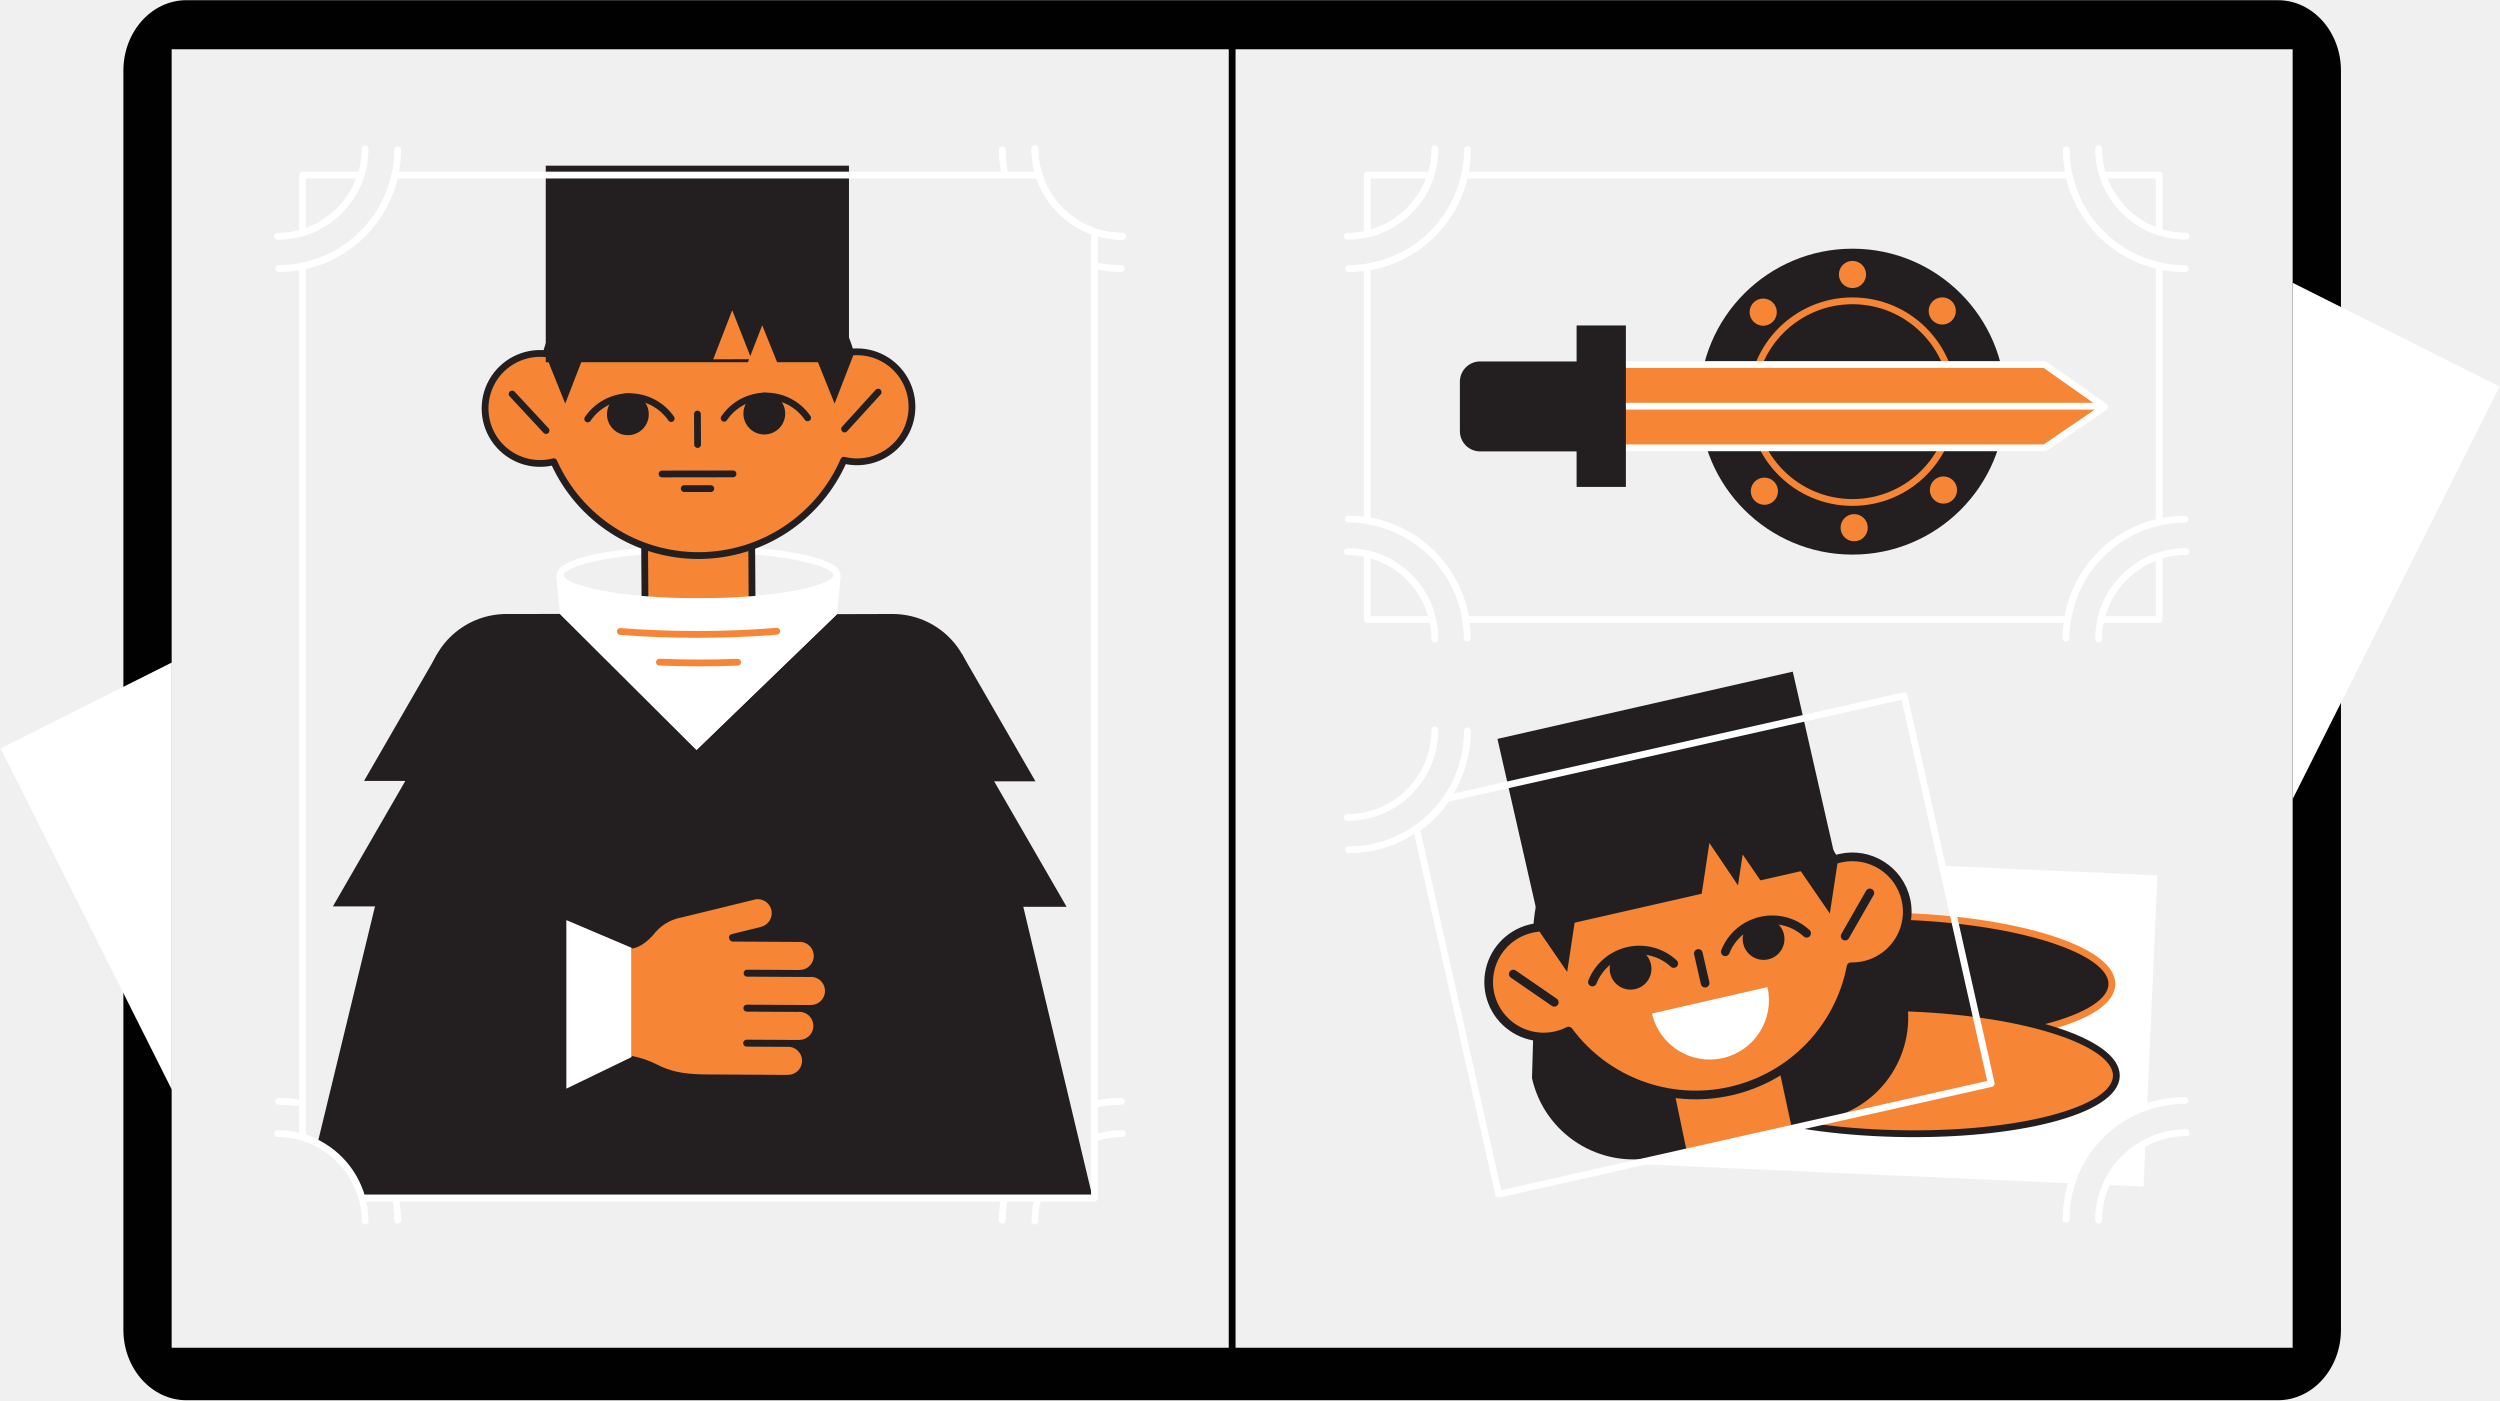
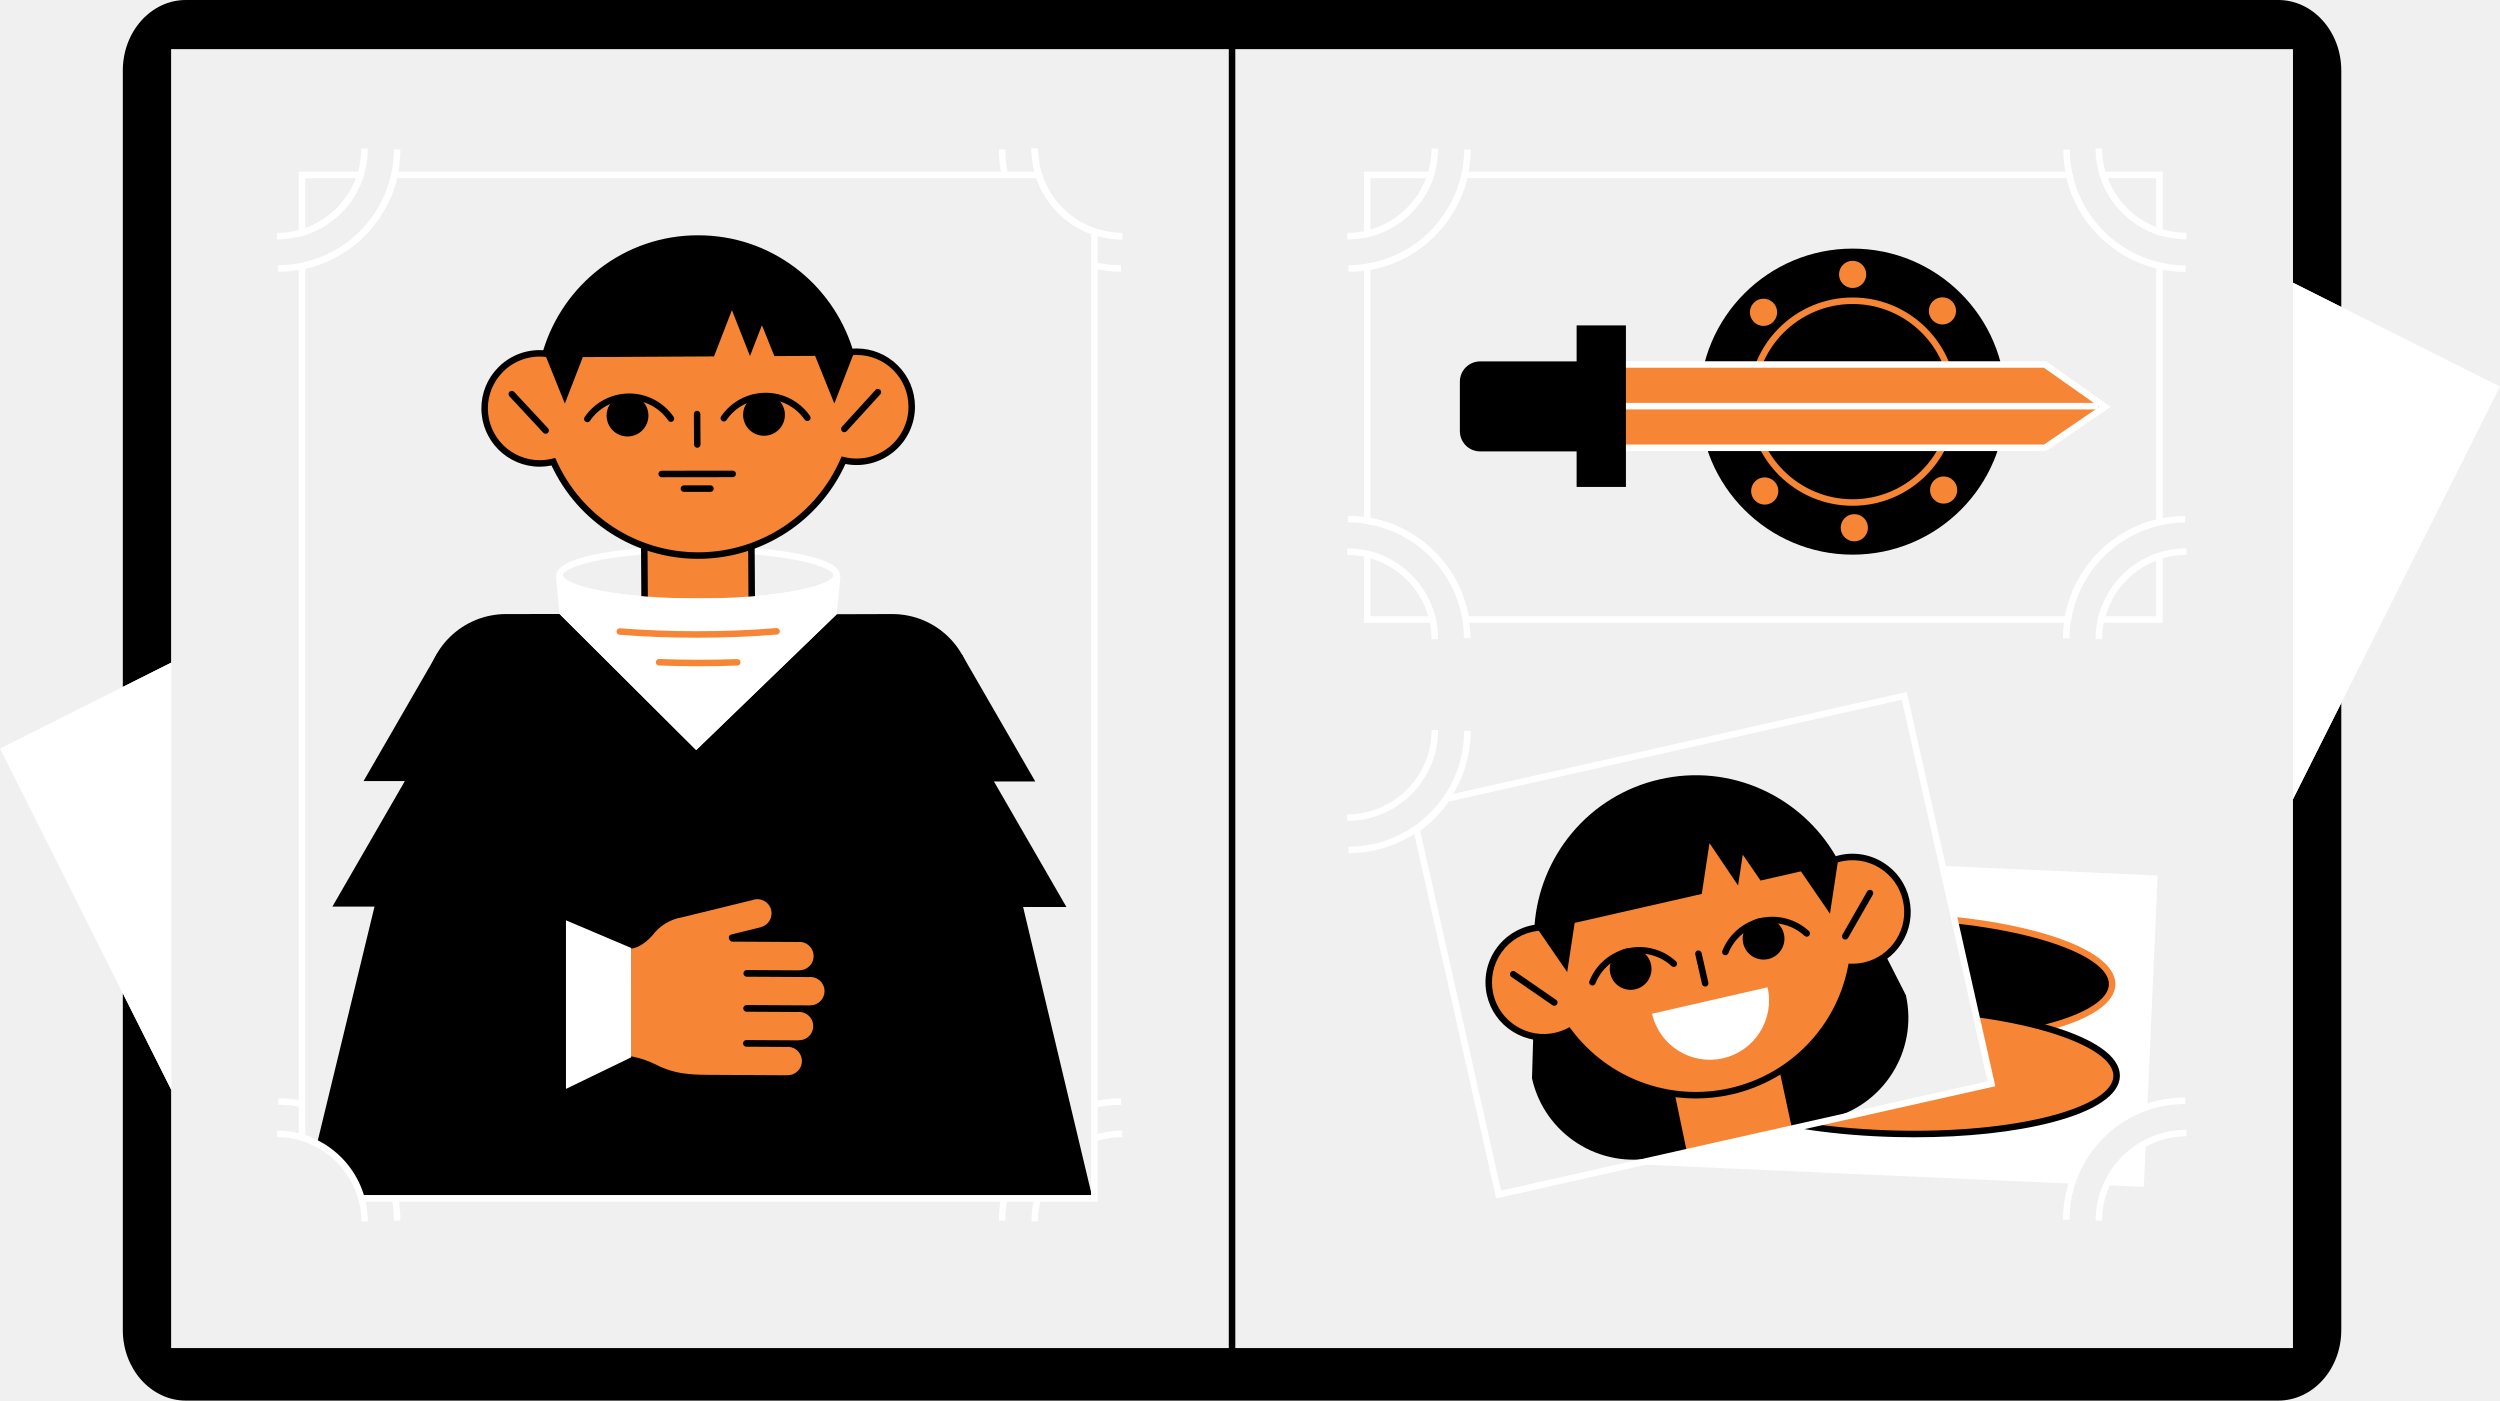
- <svg xmlns="http://www.w3.org/2000/svg" viewBox="0 0 1471 824">
-   <path fill="#fff" d="M1218.95 696.28a70.15 70.15 0 0 1 44.42-45.13l6.04-136.09-126.56-5.61 28.8 128.08-210.45 47.3Z" />
-   <g stroke-linecap="round" stroke-linejoin="round" stroke-width="4">
-     <path fill="#231f20" stroke="#f68635" d="M1242.64 579.19c-.5 20.43-58.64 35.57-129.87 33.83-71.22-1.75-128.55-19.72-128.05-40.15s58.64-35.57 129.87-33.83c71.22 1.75 128.55 19.72 128.05 40.15Z" />
-     <path fill="#f68635" stroke="#231f20" d="M1245.27 633.13c-.5 20.42-58.65 35.57-129.87 33.83-71.22-1.75-128.56-19.72-128.06-40.15s58.65-35.57 129.87-33.83c71.22 1.75 128.56 19.72 128.06 40.15Z" />
+ <svg xmlns="http://www.w3.org/2000/svg" xmlns:xlink="http://www.w3.org/1999/xlink" viewBox="0 0 1920 1075.66" xml:space="preserve">
+   <defs>
+     <path id="a" d="M1591.2 909.03a91.6 91.6 0 0 1 58-58.93l7.89-177.7-165.26-7.33 37.6 167.25-274.8 61.77 336.56 14.94z" />
+   </defs>
+   <use xlink:href="#a" overflow="visible" fill="#FFF" />
+   <clipPath id="b">
+     <use xlink:href="#a" overflow="visible" />
+   </clipPath>
+   <g clip-path="url(#b)">
+     <path d="M1622.14 756.1c-.65 26.68-76.56 46.47-169.57 44.21-93-2.26-167.87-25.71-167.22-52.39.65-26.67 76.57-46.47 169.57-44.2 93 2.25 167.87 25.71 167.22 52.38z" />
+     <path fill="#F68635" d="M1467.07 802.99c-4.81 0-9.67-.06-14.56-.18-45.2-1.1-87.61-7.19-119.41-17.15-32.75-10.26-50.59-23.69-50.25-37.8.35-14.12 18.82-26.66 52.02-35.31 32.25-8.41 74.9-12.44 120.11-11.33 45.2 1.1 87.62 7.19 119.42 17.15 32.74 10.26 50.58 23.68 50.24 37.8-.34 14.11-18.82 26.65-52.02 35.3-28.76 7.5-65.8 11.52-105.55 11.52zm-26.67-96.95c-39.32 0-75.9 3.95-104.27 11.35-30.4 7.92-48 19.07-48.28 30.6-.28 11.5 16.76 23.5 46.74 32.9 31.37 9.82 73.3 15.83 118.05 16.92 44.76 1.09 86.91-2.88 118.72-11.17 30.4-7.93 48-19.08 48.28-30.6.28-11.51-16.75-23.5-46.74-32.9-31.36-9.83-73.28-15.84-118.04-16.93-4.85-.11-9.68-.17-14.46-.17z" />
+     <path fill="#F68635" d="M1625.57 826.54c-.65 26.68-76.57 46.47-169.57 44.21-93-2.26-167.87-25.72-167.22-52.4.65-26.67 76.56-46.46 169.57-44.2s167.86 25.72 167.22 52.4z" />
+     <path d="M1470.5 873.43c-4.82 0-9.68-.06-14.56-.18-45.21-1.1-87.62-7.2-119.42-17.15-32.74-10.26-50.59-23.69-50.24-37.8.34-14.12 18.81-26.66 52.02-35.31 32.24-8.41 74.9-12.44 120.1-11.34 84 2.05 170.44 23.16 169.66 54.96-.34 14.11-18.81 26.65-52.02 35.3-28.76 7.5-65.8 11.52-105.55 11.52zm-26.67-96.95c-39.32 0-75.91 3.95-104.27 11.34-30.4 7.93-48 19.08-48.28 30.6s16.75 23.51 46.73 32.9c31.37 9.83 73.3 15.84 118.05 16.93 44.75 1.08 86.91-2.88 118.72-11.17 30.4-7.93 48-19.08 48.29-30.6.27-11.52-16.76-23.5-46.74-32.9-31.37-9.83-73.3-15.84-118.05-16.93-4.85-.12-9.67-.17-14.45-.17z" />
  </g>
-   <path fill="#fff" d="m1239.23 697.18 22.06.98 1.14-25.77a51.69 51.69 0 0 0-23.2 24.79Z" />
-   <path fill="#231f20" d="m1081 506.21 40.34 79.26a61.09 61.09 0 0 1-46.38 72.88L974.3 680.73a61.1 61.1 0 0 1-72.88-46.38l2.62-89.48" />
-   <path fill="#f68635" d="m992.33 676.75-11.43-54.83 61.38-13.97 11.89 55.13" />
-   <path fill="#f68635" d="M1082.73 504.98c-1.2.27-2.38.61-3.53 1.02a93.17 93.17 0 0 0-174.46 39.71 32.34 32.34 0 1 0 18.2 60.97 93.15 93.15 0 0 0 166.23-37.84 32.38 32.38 0 0 0 32.26-39.51 32.33 32.33 0 0 0-38.7-24.35Z" />
-   <path fill="#231f20" d="m881.1 434.76 173.77-39.57 25.65 112.64-173.77 39.56Z" />
-   <path fill="none" stroke="#231f20" stroke-linecap="round" stroke-linejoin="round" stroke-width="5.11" d="M1082.73 504.98c-1.2.27-2.38.61-3.53 1.02a93.17 93.17 0 0 0-174.46 39.71 32.34 32.34 0 1 0 18.2 60.97 93.15 93.15 0 0 0 166.23-37.84 32.38 32.38 0 0 0 32.26-39.51 32.33 32.33 0 0 0-38.7-24.35Z" />
-   <path fill="#f68635" stroke="#231f20" stroke-linecap="round" stroke-linejoin="round" stroke-width="5.11" d="m890.42 573.15 24.13 16.61m185.66-64.37-14.55 25.42" />
-   <path fill="#231f20" d="m926.77 541.28-4.65 30.59-17.65-25.72Z" />
-   <path fill="#f68635" d="m1001.17 526.61 4.64-30.59 17.3 25.63Z" />
-   <path fill="#f68635" d="m1020.74 533.37 4.64-30.6 17.65 25.72Z" />
-   <path fill="#231f20" d="m1081.32 506.93-4.64 30.6-17.66-25.72Zm-109.91 60.35a12.28 12.28 0 1 1-23.96 5.46 12.28 12.28 0 0 1 23.95-5.46Z" />
-   <path fill="none" stroke="#231f20" stroke-linecap="round" stroke-linejoin="round" stroke-width="5.11" d="M984.82 566.93a29.72 29.72 0 0 0-47.85 10.9" />
-   <path fill="#231f20" d="M1049.6 549.48a12.29 12.29 0 1 1-23.96 5.45 12.29 12.29 0 0 1 23.96-5.45Z" />
-   <path fill="none" stroke="#231f20" stroke-linecap="round" stroke-linejoin="round" stroke-width="5.11" d="M1063.01 549.13a29.7 29.7 0 0 0-26.8-7.16 29.71 29.71 0 0 0-21.05 18.05" />
-   <path fill="#f68635" stroke="#231f20" stroke-linecap="round" stroke-linejoin="round" stroke-width="5.11" d="m999.31 561.02 3.98 17.45" />
-   <path fill="#fff" d="M1039.97 580.8a34.85 34.85 0 1 1-67.95 15.55" />
-   <path fill="none" stroke="#fff" stroke-linecap="round" stroke-linejoin="round" stroke-width="4" d="m1120.36 409.38-269.02 60.47a70.34 70.34 0 0 1-17.83 18.04l48.28 214.8 289.85-65.16ZM214.8 718.5a51.5 51.5 0 0 0-51.5-51.5M608.95 87.53a51.5 51.5 0 0 0 51.5 51.5" />
-   <path fill="#231f20" d="M1180 236.33a90 90 0 1 1-180 0 90 90 0 0 1 180 0Z" />
-   <path fill="#f68635" d="M1098 161.5a8 8 0 1 1-16 0 8 8 0 0 1 16 0Zm-52.53 22.17a8 8 0 1 1-16 0 8 8 0 0 1 16 0Zm.7 105.36a8 8 0 1 1-16 0 8 8 0 0 1 16 0ZM1099 310.5a8 8 0 1 1-16 0 8 8 0 0 1 16 0Zm52.53-22.17a8 8 0 1 1-16 0 8 8 0 0 1 16 0Zm-.7-105.36a8 8 0 1 1-16 0 8 8 0 0 1 16 0Z" />
-   <path fill="#231f20" stroke="#f68635" stroke-linecap="round" stroke-linejoin="round" stroke-width="4" d="M1149.33 236.33a59.33 59.33 0 1 1-118.66 0 59.33 59.33 0 0 1 118.66 0Z" />
-   <path fill="none" stroke="#fff" stroke-linecap="round" stroke-linejoin="round" stroke-width="4" d="M492.5 338.5c0 8.56-36.49 15.5-81.5 15.5s-81.5-6.94-81.5-15.5c0-8.56 36.49-15.5 81.5-15.5s81.5 6.94 81.5 15.5Z" />
-   <path fill="#f68635" stroke="#231f20" stroke-linecap="round" stroke-linejoin="round" stroke-width="4" d="m379.49 352.22-.34-53.06 63.02-.33.33 53.07" />
-   <path fill="#f68635" d="M504.06 206.99c-1.24 0-2.46.09-3.67.23-11.45-38.8-47.43-67.02-89.9-66.8-42.48.22-78.17 28.82-89.21 67.73a32.37 32.37 0 1 0 4.56 63.53 93.24 93.24 0 0 0 170.66-.88 32.37 32.37 0 1 0 7.57-63.8Z" />
-   <path fill="#231f20" d="M321.12 97.48h178.41v115.65H321.12Z" />
-   <path fill="none" stroke="#231f20" stroke-linecap="round" stroke-linejoin="round" stroke-width="4" d="M504.06 206.99c-1.24 0-2.46.09-3.67.23-11.45-38.8-47.43-67.02-89.9-66.8-42.48.22-78.17 28.82-89.21 67.73a32.37 32.37 0 1 0 4.56 63.53 93.24 93.24 0 0 0 170.66-.88 32.37 32.37 0 1 0 7.57-63.8Z" />
-   <path fill="#f68635" stroke="#231f20" stroke-linecap="round" stroke-linejoin="round" stroke-width="4" d="m301.33 231.84 19.96 21.48m195.42-22.6-19.74 21.7" />
-   <path fill="#231f20" d="m343.76 208.6-11.18 28.88-11.66-28.97Z" />
-   <path fill="#f68635" d="m419.66 211.42 11.18-28.89 11.34 28.8Z" />
-   <path fill="#f68635" d="m437.31 220.27 11.18-28.89 11.67 28.97Z" />
-   <path fill="#231f20" d="m502.26 208.6-11.18 28.88-11.66-28.97Zm-120.52 35.16a12.3 12.3 0 1 1-24.6 0 12.3 12.3 0 0 1 24.6 0Z" />
-   <path fill="none" stroke="#231f20" stroke-linecap="round" stroke-linejoin="round" stroke-width="4" d="M394.93 246.27a29.75 29.75 0 0 0-49.13.25" />
-   <path fill="#231f20" d="M462.02 243.35a12.3 12.3 0 1 1-24.6 0 12.3 12.3 0 0 1 24.6 0Z" />
-   <path fill="none" stroke="#231f20" stroke-linecap="round" stroke-linejoin="round" stroke-width="4" d="M475.2 245.85a29.73 29.73 0 0 0-24.63-12.82 29.75 29.75 0 0 0-24.5 13.08" />
-   <path fill="#f68635" stroke="#231f20" stroke-linecap="round" stroke-linejoin="round" stroke-width="4" d="m410.37 243.64.1 17.91m20.85 17.28-41.8.06m28.72 8.61H402.6" />
-   <path fill="#010101" d="M1340.31.11H109.7c-20.49 0-37.1 18.58-37.1 41.5v740.78c0 22.92 16.61 41.5 37.1 41.5h1230.62c20.49 0 37.1-18.58 37.1-41.5V41.62c0-22.92-16.61-41.5-37.1-41.5ZM1349 793H101V29h1248Z" />
-   <path fill="none" stroke="#010101" stroke-linecap="round" stroke-linejoin="round" stroke-width="4" d="M725 28v768" />
-   <path fill="#fff" d="M101.12 389.81.36 440.37l100.76 200.82ZM1349 166.4l121.76 61.09L1349 470.17Z" />
-   <path fill="none" stroke="#fff" stroke-linecap="round" stroke-linejoin="round" stroke-width="4" d="M863.44 88.03a70 70 0 0 1-70 70m50.83-70.5a51.5 51.5 0 0 1-51.5 51.5m493.06 19.08a70 70 0 0 1-70-70m70.5 50.83a51.5 51.5 0 0 1-51.5-51.5m-19.16 288.08a70 70 0 0 1 70-70m-50.84 70.5a51.5 51.5 0 0 1 51.5-51.5m-493.06-19.08a70 70 0 0 1 70 70m-70.5-50.84a51.5 51.5 0 0 1 51.5 51.5m19.17 53.91a70 70 0 0 1-70 70m50.83-70.5a51.5 51.5 0 0 1-51.5 51.5m422.9 236.49a70 70 0 0 1 70-70m-50.84 70.5a51.5 51.5 0 0 1 51.5-51.5M233.97 88.03a70 70 0 0 1-70 70m50.83-70.5a51.5 51.5 0 0 1-51.5 51.5m481.28 17.34a70.7 70.7 0 0 0 15.2 1.66m-70-70c0 4.77.48 9.43 1.39 13.93m17.78-14.43a51.5 51.5 0 0 0 51.5 51.5m-16.1 510.67a70.3 70.3 0 0 1 15.43-1.7m-70 70c0-4.44.41-8.79 1.2-13m53.9-35.6a51.48 51.48 0 0 1 15.57-2.4m-51.5 51.5c0-4.59.6-9.03 1.72-13.27" />
-   <g fill="#231f20">
-     <path d="M257.5 459.5h-43.3l21.65-37.5 21.65-37.5 21.65 37.5 21.65 37.5Z" />
-     <path d="M239.17 533.33h-43.3l21.65-37.5 21.65-37.5 21.65 37.5 21.65 37.5Zm326.79-73.58h43.3l-21.65-37.5-21.65-37.5-21.65 37.5-21.65 37.5Z" />
-     <path d="M584.3 533.58h43.3l-21.65-37.5-21.66-37.5-21.65 37.5-21.65 37.5Z" />
+   <path fill="#FFF" d="m1617.67 910.2 28.8 1.29 1.5-33.66a67.5 67.5 0 0 0-30.3 32.38z" />
+   <path d="m1411.07 660.85 52.66 103.5a79.77 79.77 0 0 1-60.56 95.16l-131.43 29.21a79.77 79.77 0 0 1-95.17-60.56L1180 711.3" />
+   <path fill="#F68635" d="m1295.28 883.53-14.93-71.59 80.15-18.25 15.53 72" />
+   <defs>
+     <path id="c" d="M1329.32 838.1c48.47-11.04 83.52-49.62 92.42-95.47a42.22 42.22 0 1 0-13.03-82.06c-25.56-46.16-79.35-71.9-133.38-59.6-54.01 12.29-91.37 58.8-94.42 111.46a42.22 42.22 0 1 0 23.77 79.6c27.87 37.5 76.17 57.1 124.64 46.07" />
+   </defs>
+   <defs>
+     <path id="d" d="M1302.36 843.63a124.27 124.27 0 0 1-98.44-48.46 44.91 44.91 0 0 1-8.44 2.83 44.43 44.43 0 0 1-33.74-5.75 44.42 44.42 0 0 1-19.79-27.94 44.77 44.77 0 0 1 36.6-54.09 125.07 125.07 0 0 1 28.54-70.27 122.95 122.95 0 0 1 67.7-41.43 122.99 122.99 0 0 1 78.95 8.05 125.1 125.1 0 0 1 56.14 50.99 44.43 44.43 0 0 1 36.62 4.99 44.43 44.43 0 0 1 19.8 27.93 44.43 44.43 0 0 1-5.76 33.74 44.42 44.42 0 0 1-27.92 19.79 44.8 44.8 0 0 1-8.83 1.1 124.23 124.23 0 0 1-93.91 95.42 123.91 123.91 0 0 1-27.52 3.1zm-96.93-54.78 1.26 1.7a119.23 119.23 0 0 0 122.08 45.1 119.23 119.23 0 0 0 90.52-93.5l.4-2.07 2.1.04c3.28.07 6.54-.26 9.71-.98a39.46 39.46 0 0 0 24.81-17.58 39.46 39.46 0 0 0 5.11-29.97 39.47 39.47 0 0 0-17.58-24.8 39.47 39.47 0 0 0-34.3-3.86l-2 .7-1.02-1.85a120 120 0 0 0-54.86-50.66 118 118 0 0 0-75.77-7.72 118 118 0 0 0-64.96 39.76 119.96 119.96 0 0 0-27.52 69.41l-.12 2.1-2.1.24a39.77 39.77 0 0 0-34.37 48.3 39.47 39.47 0 0 0 17.58 24.8 39.46 39.46 0 0 0 29.97 5.11 39.94 39.94 0 0 0 9.19-3.31l1.87-.96z" />
+   </defs>
+   <use xlink:href="#c" overflow="visible" fill="#F68635" />
+   <use xlink:href="#d" overflow="visible" />
+   <path fill="#F68635" d="m1162.22 748.25 31.49 21.7" />
+   <path d="M1193.71 772.45c-.49 0-.98-.15-1.41-.44l-31.5-21.7a2.5 2.5 0 1 1 2.83-4.12l31.5 21.7a2.5 2.5 0 0 1-1.42 4.56z" />
+   <path fill="#F68635" d="m1436.15 685.89-19.01 33.19" />
+   <path d="M1417.14 721.58a2.5 2.5 0 0 1-2.17-3.74l19-33.2a2.5 2.5 0 0 1 4.35 2.49l-19 33.2a2.5 2.5 0 0 1-2.18 1.25zm-149.18 19.01a16.04 16.04 0 1 1-31.28 7.13 16.04 16.04 0 0 1 31.28-7.13z" />
+   <path d="M1222.99 756.86a2.5 2.5 0 0 1-2.33-3.42 41.36 41.36 0 0 1 66.51-15.15 2.5 2.5 0 1 1-3.39 3.68 36.36 36.36 0 0 0-58.47 13.31 2.5 2.5 0 0 1-2.32 1.58zm147.07-39.51a16.04 16.04 0 1 1-31.29 7.12 16.04 16.04 0 0 1 31.29-7.12z" />
+   <path d="M1325.09 733.61a2.5 2.5 0 0 1-2.32-3.42 41.36 41.36 0 0 1 66.5-15.14 2.5 2.5 0 0 1-3.4 3.68 36.34 36.34 0 0 0-58.46 13.3 2.5 2.5 0 0 1-2.32 1.58z" />
+   <path fill="#F68635" d="m1304.4 732.42 5.19 22.77" />
+   <path d="M1309.58 757.7a2.5 2.5 0 0 1-2.43-1.95l-5.19-22.77a2.5 2.5 0 1 1 4.88-1.11l5.18 22.77a2.5 2.5 0 0 1-2.44 3.06z" />
+   <path fill="#FFF" d="M1357.48 758.23a45.5 45.5 0 1 1-88.72 20.32" />
+   <path fill="#FFF" d="m1149.05 920.39-.55-2.44-63.41-282.11 1.37-.96a88.98 88.98 0 0 0 22.65-22.92l.56-.82 354.68-79.72.54 2.44 67.52 300.36-2.44.55-380.92 85.62zm-58.35-282.4 62.13 276.42 373.6-83.98-65.87-293.04-347.88 78.2a93.92 93.92 0 0 1-21.98 22.4zM282.5 938.05h-5a64.82 64.82 0 0 0-64.74-64.74v-5a69.82 69.82 0 0 1 69.75 69.74zm579.42-754.16a69.82 69.82 0 0 1-69.75-69.74h5a64.82 64.82 0 0 0 64.75 64.74v5z" />
+   <circle cx="1422.82" cy="308.45" r="117.52" />
+   <circle fill="#F68635" cx="1422.82" cy="210.74" r="10.45" />
+   <path fill="#F68635" d="M1361.6 232.3a10.45 10.45 0 1 1-14.77 14.78 10.45 10.45 0 0 1 14.77-14.78zm-13.85 137.58a10.45 10.45 0 1 1 14.78 14.77 10.45 10.45 0 0 1-14.78-14.77zm65.92 35.42a10.44 10.44 0 1 1 20.9 0 10.44 10.44 0 0 1-20.9 0zm71.66-21.57a10.44 10.44 0 1 1 14.77-14.77 10.44 10.44 0 0 1-14.77 14.77zm13.85-137.58a10.44 10.44 0 1 1-14.77-14.76 10.44 10.44 0 0 1 14.77 14.76z" />
+   <circle cx="1422.82" cy="308.45" r="77.48" />
+   <path fill="#F68635" d="M1422.82 388.43c-44.1 0-79.98-35.88-79.98-79.98s35.88-79.98 79.98-79.98 79.97 35.88 79.97 79.98-35.88 79.98-79.97 79.98zm0-154.96c-41.35 0-74.98 33.64-74.98 74.98s33.63 74.98 74.98 74.98 74.97-33.64 74.97-74.98-33.63-74.98-74.97-74.98z" />
+   <path fill="#FFF" d="M536.2 464.6c-43.79 0-108.92-6.06-108.92-22.74s65.13-22.74 108.92-22.74 108.92 6.05 108.92 22.74-65.14 22.74-108.92 22.74zm0-40.48c-28.28 0-54.83 2.09-74.79 5.88-23 4.38-29.13 9.51-29.13 11.86s6.13 7.48 29.13 11.85c19.96 3.8 46.51 5.89 74.79 5.89 28.27 0 54.83-2.1 74.78-5.89 23-4.37 29.14-9.51 29.14-11.85s-6.14-7.48-29.14-11.86c-19.95-3.8-46.5-5.88-74.78-5.88z" />
+   <path fill="#F68635" d="m495.05 459.77-.44-69.28 82.28-.43.44 69.29" />
+   <path d="M495.05 462.27a2.5 2.5 0 0 1-2.5-2.48l-.46-71.79 87.29-.45.45 71.79a2.5 2.5 0 0 1-2.48 2.51h-.02a2.5 2.5 0 0 1-2.5-2.48l-.42-66.8-77.28.4.42 66.79a2.5 2.5 0 0 1-2.49 2.51h-.01z" />
+   <defs>
+     <path id="e" d="M657.71 270.13c-1.62.01-3.22.12-4.79.3-14.95-50.65-61.93-87.5-117.4-87.22-55.46.3-102.06 37.63-116.48 88.43A42.27 42.27 0 1 0 425 354.6c19.09 42.69 62.03 72.34 111.8 72.08 49.76-.26 92.39-30.35 111.04-73.23a42.27 42.27 0 1 0 9.88-83.32z" />
+   </defs>
+   <defs>
+     <path id="f" d="M536.15 429.18a124.34 124.34 0 0 1-112.59-71.68c-2.91.6-5.89.9-8.86.93h-.24a44.82 44.82 0 0 1-44.76-44.54 44.48 44.48 0 0 1 12.95-31.73 44.47 44.47 0 0 1 34.57-13.18 125.23 125.23 0 0 1 43.15-62.48 123.1 123.1 0 0 1 75.81-25.79c27.22 0 53.05 8.64 74.74 25.01a125.24 125.24 0 0 1 43.8 62.03c1.02-.07 2.01-.11 2.98-.12h.24c11.87 0 23.04 4.6 31.48 12.95a44.47 44.47 0 0 1 13.28 31.59 44.82 44.82 0 0 1-53.41 44.16 124.36 124.36 0 0 1-112.5 72.85h-.63zm-109.74-77.52.86 1.92a119.35 119.35 0 0 0 108.88 70.6h.62a119.35 119.35 0 0 0 108.77-71.73l.84-1.93 2.05.5a39.81 39.81 0 0 0 49.27-38.83 39.5 39.5 0 0 0-11.8-28.06 39.5 39.5 0 0 0-27.97-11.5h-.2c-1.44 0-2.96.1-4.52.29l-2.09.24-.6-2.02a120.13 120.13 0 0 0-42.61-61.43 118.12 118.12 0 0 0-71.73-24h-.64a118.2 118.2 0 0 0-72.12 24.75 120.12 120.12 0 0 0-41.98 61.86l-.57 2.03-2.1-.23a39.5 39.5 0 0 0-32.57 11.55 39.51 39.51 0 0 0-11.5 28.2 39.82 39.82 0 0 0 39.76 39.55h.2c3.27-.01 6.54-.43 9.7-1.24l2.05-.52z" />
+   </defs>
+   <use xlink:href="#e" overflow="visible" fill="#F68635" />
+   <use xlink:href="#f" overflow="visible" />
+   <path fill="#F68635" d="m392.99 302.59 26.07 28.04" />
+   <path d="M419.06 333.13a2.5 2.5 0 0 1-1.83-.8l-26.07-28.04a2.5 2.5 0 0 1 3.66-3.4l26.07 28.04a2.5 2.5 0 0 1-1.83 4.2z" />
+   <path fill="#F68635" d="m674.24 301.13-25.78 28.32" />
+   <path d="M648.46 331.95a2.5 2.5 0 0 1-1.85-4.19l25.78-28.31a2.5 2.5 0 1 1 3.7 3.37l-25.79 28.31a2.5 2.5 0 0 1-1.84.82zM498 319.07a16.06 16.06 0 1 1-32.13.16 16.06 16.06 0 0 1 32.12-.16z" />
+   <path d="M451.05 324.26a2.5 2.5 0 0 1-2.07-3.9 41.4 41.4 0 0 1 34.05-18.18h.21A41.42 41.42 0 0 1 517.26 320a2.5 2.5 0 1 1-4.1 2.85 36.4 36.4 0 0 0-60.03.31 2.5 2.5 0 0 1-2.08 1.1zm151.77-5.73a16.06 16.06 0 1 1-32.12.16 16.06 16.06 0 0 1 32.12-.16z" />
+   <path d="M555.88 323.71a2.5 2.5 0 0 1-2.07-3.9 41.4 41.4 0 0 1 34.05-18.17h.2a41.4 41.4 0 0 1 34.03 17.82 2.5 2.5 0 0 1-4.11 2.85 36.4 36.4 0 0 0-29.91-15.67h-.19a36.4 36.4 0 0 0-29.93 15.98 2.5 2.5 0 0 1-2.07 1.1z" />
+   <path fill="#F68635" d="m535.38 318 .12 23.38" />
+   <path d="M535.5 343.88a2.5 2.5 0 0 1-2.5-2.48l-.12-23.4a2.5 2.5 0 1 1 5-.03l.12 23.4a2.5 2.5 0 0 1-2.49 2.51h-.01z" />
+   <path fill="#F68635" d="m562.73 363.94-54.58.08" />
+   <path d="M508.15 366.52a2.5 2.5 0 0 1 0-5l54.57-.07a2.5 2.5 0 0 1 0 5l-54.56.07z" />
+   <path fill="#F68635" d="M545.65 375.26h-20.42" />
+   <path d="M545.65 377.76h-20.42a2.5 2.5 0 1 1 0-5h20.42a2.5 2.5 0 1 1 0 5zM943.71 36.41h5v1002.83h-5z" />
+   <path fill="none" d="M1761.01 217.13V37.72H131.41v471.22l.16-.08v328.23l-.16-.31v198.55h1629.6V613.78v.01z" />
+   <path d="M131.41 37.72h1629.6v179.4l37.1 18.62V54.18c0-29.92-21.7-54.18-48.45-54.18H142.76C116 0 94.32 24.26 94.32 54.18v473.37l37.09-18.61V37.72zM1761 613.78v421.55H131.42V836.78l-37.1-73.93v258.63c0 29.92 21.7 54.18 48.45 54.18h1606.9c26.75 0 48.44-24.26 48.44-54.18V539.85l-37.1 73.93z" />
+   <path fill="#FFF" d="m131.57 508.86-.16.08v327.84l.16.31zM1798.1 235.74l-37.09-18.61v396.65l37.09-73.93L1920 296.9zM0 574.87l94.32 187.98 37.09 73.93V508.94l-37.09 18.61z" />
+   <g fill="#FFF">
+     <path d="M1035.57 208.7v-5c49.02 0 88.9-39.88 88.9-88.9h5c0 51.78-42.12 93.9-93.9 93.9z" />
+     <path d="M1034.7 183.89v-5a64.82 64.82 0 0 0 64.75-64.74h5a69.82 69.82 0 0 1-69.75 69.74zm643.83 24.92c-51.78 0-93.9-42.13-93.9-93.9h5c0 49.02 39.87 88.9 88.9 88.9v5z" />
+     <path d="M1679.18 183.78a69.82 69.82 0 0 1-69.74-69.74h5a64.82 64.82 0 0 0 64.74 64.74v5zM1589.4 490.2h-5c0-51.79 42.13-93.91 93.9-93.91v5c-49.01 0-88.9 39.88-88.9 88.9z" />
+     <path d="M1614.43 490.85h-5a69.82 69.82 0 0 1 69.75-69.75v5a64.82 64.82 0 0 0-64.75 64.75zm-485.17-.77h-5c0-49.02-39.88-88.9-88.9-88.9v-5c51.77 0 93.9 42.13 93.9 93.9z" />
+     <path d="M1104.45 490.95h-5a64.82 64.82 0 0 0-64.75-64.74v-5a69.83 69.83 0 0 1 69.75 69.74z" />
  </g>
-   <path fill="none" stroke="#fff" stroke-linecap="round" stroke-linejoin="round" stroke-width="4" d="M177.66 649.34c-4.5-.9-9.1-1.34-13.7-1.34m70 70c0-4.56-.43-9.02-1.26-13.34" />
-   <path fill="#231f20" d="M212.42 703H642.5l-70.4-295.33c0-25.63-21.04-46.4-47-46.4l-32.6.1-82.67 79.9-80.33-80.02-31.39.02c-25.95 0-47 20.77-47 46.4L186.85 672.7a51.63 51.63 0 0 1 25.57 30.3Z" />
-   <path fill="#fff" d="m409.82 441.27-80.33-80.02-2.17-21.95 14.5 8.7 69.17 6 33-1 40.13-7.13 10.56-6.67-2.19 22.18" />
-   <path fill="none" stroke="#fff" stroke-linecap="round" stroke-linejoin="round" stroke-width="4" d="M329.5 338.5c0 8.56 36.49 15.5 81.5 15.5s81.5-6.94 81.5-15.5" />
-   <path fill="none" stroke="#f68635" stroke-linecap="round" stroke-linejoin="round" stroke-width="4" d="M457.02 371.43a570.73 570.73 0 0 1-46.78 1.85c-16.05 0-31.34-.61-45.26-1.72m69.02 18.1a608.48 608.48 0 0 1-46-.05" />
-   <path fill="#f68635" stroke="#231f20" stroke-linecap="round" stroke-linejoin="round" stroke-width="4" d="M371.55 623.38v-.08a54.97 54.97 0 0 1 14.18 4.87 50.42 50.42 0 0 0 16.22 5.13c4.57.68 9.26.87 14.15.9l23.1.13 24.4.14s0-.05.02-.05a10.25 10.25 0 1 0-.84-20.46l-23.46-.13v-.09l30.94.18.01-.05a10.25 10.25 0 1 0-.84-20.46l-30-.16v-.1l37.48.22s0-.05.02-.05a10.26 10.26 0 1 0-.85-20.46l-36.53-.2v-.09l30.94.18s0-.05.02-.05a10.25 10.25 0 1 0-.85-20.46l-38.5-.22-.24-.42 17.33-4.26v-.05a10.25 10.25 0 1 0-5.76-19.65l-41.38 10.12a28.92 28.92 0 0 0-18.46 11.29c-2.13 2.34-6.45 6.45-11.09 7.12v.02" />
-   <path fill="#fff" d="m371.58 622-38.34 18.56V541.4l38.34 16.27Z" />
-   <path fill="#231f20" d="M956.95 253.7a11.9 11.9 0 0 1-11.91 11.91H870.9A11.91 11.91 0 0 1 859 253.7v-29.12a11.9 11.9 0 0 1 11.91-11.91h74.13a11.9 11.9 0 0 1 11.91 11.9Z" />
-   <g stroke="#fff" stroke-linecap="round" stroke-linejoin="round" stroke-width="4">
-     <path fill="#f68635" d="M1203.12 263.5H946.87v-49h256.25l35.34 24.9Z" />
-     <path fill="none" d="M1234.67 239h-288" />
+   <g fill="#FFF">
+     <path d="M1035.57 655.25v-5c49.02 0 88.9-39.88 88.9-88.9h5c0 51.78-42.12 93.9-93.9 93.9z" />
+     <path d="M1034.7 630.44v-5a64.82 64.82 0 0 0 64.75-64.75h5a69.82 69.82 0 0 1-69.75 69.75zm554.7 306.3h-5c0-51.78 42.13-93.9 93.9-93.9v5c-49.01 0-88.9 39.88-88.9 88.9z" />
+     <path d="M1614.43 937.4h-5a69.82 69.82 0 0 1 69.75-69.75v5a64.82 64.82 0 0 0-64.75 64.75z" />
  </g>
-   <path fill="#231f20" d="M927.67 191.5h29v95h-29Z" />
-   <path fill="none" stroke="#fff" stroke-linecap="round" stroke-linejoin="round" stroke-width="4" d="M841.9 103h-37.43v34.68A51.58 51.58 0 0 0 841.9 103Zm428.57 33.49V103h-33.16a51.6 51.6 0 0 0 33.16 33.49Zm-466 189.4v38.63h38.5a51.55 51.55 0 0 0-38.5-38.64Zm431.77 38.63h34.23v-37.45a51.57 51.57 0 0 0-34.23 37.45Zm34.23-57.3V156.34a70.07 70.07 0 0 1-53.08-53.33H861.81a70.06 70.06 0 0 1-57.34 54.16V306.4a70.04 70.04 0 0 1 58.1 58.12h354.07a70.05 70.05 0 0 1 53.83-57.3ZM212.43 103H178v33.89A51.6 51.6 0 0 0 212.43 103Zm398.89 0H232.35A70.08 70.08 0 0 1 178 156.62v512.52A51.59 51.59 0 0 1 213 705h431V136.33A51.61 51.61 0 0 1 611.32 103Z" />
+   <g fill="#FFF">
+     <path d="M213.63 208.7v-5c49.02 0 88.9-39.88 88.9-88.9h5c0 51.78-42.12 93.9-93.9 93.9z" />
+     <path d="M212.76 183.89v-5a64.82 64.82 0 0 0 64.75-64.74h5a69.82 69.82 0 0 1-69.75 69.74z" />
+   </g>
+   <path fill="#FFF" d="M861.05 208.7a94.4 94.4 0 0 1-20.39-2.22l1.08-4.88c6.3 1.4 12.8 2.1 19.3 2.1v5zM769 133.49a94.57 94.57 0 0 1-1.86-18.7h5c0 5.97.6 11.92 1.77 17.7l-4.9 1zm92.92 50.4a69.82 69.82 0 0 1-69.75-69.74h5a64.82 64.82 0 0 0 64.75 64.74v5zm-20.47 666.77-1.1-4.88a94.5 94.5 0 0 1 20.7-2.29v5c-6.61 0-13.2.73-19.6 2.17zm-69.31 86.74h-5c0-5.86.55-11.73 1.62-17.44l4.91.92a89.64 89.64 0 0 0-1.53 16.52zm70.2-61.08-1.51-4.77a69.73 69.73 0 0 1 21.09-3.25v5a64.78 64.78 0 0 0-19.58 3.02zm-45.17 61.73h-5c0-6.1.79-12.14 2.34-17.97l4.83 1.28a64.97 64.97 0 0 0-2.17 16.69z" />
+   <path d="M335.76 599.85h-56.54l28.27-48.96 28.27-48.97 28.27 48.97 28.27 48.96z" />
+   <path d="M311.82 696.26h-56.54l28.27-48.96 28.27-48.97 28.28 48.97 28.27 48.96zm426.72-96.08h56.54l-28.27-48.97-28.27-48.96-28.27 48.96L682 600.18z" />
+   <path d="M762.48 696.59h56.54l-28.27-48.97-28.27-48.96-28.27 48.96-28.27 48.97z" />
+   <path fill="#FFF" d="M231.03 850.2a89.57 89.57 0 0 0-17.4-1.7v-5c6.18 0 12.36.6 18.37 1.79l-.97 4.9zm76.5 87.2h-5c0-5.7-.54-11.4-1.6-16.95l4.9-.95a94.56 94.56 0 0 1 1.7 17.9z" />
+   <path d="M276.9 917.8h561.58l-91.93-385.63c0-33.46-27.47-60.58-61.37-60.58l-42.56.14-107.95 104.32-104.9-104.49-40.97.03c-33.9 0-61.38 27.12-61.38 60.58L243.5 878.25a67.42 67.42 0 0 1 33.4 39.56z" />
+   <path fill="#FFF" d="M534.66 576.05 429.77 471.56l-2.84-28.66 18.94 11.36 90.32 7.84 43.09-1.31 52.39-9.3 13.79-8.72-2.85 28.96" />
+   <path fill="#FFF" d="M536.2 464.6c-43.79 0-108.92-6.06-108.92-22.74h5c0 2.34 6.13 7.48 29.13 11.85 19.96 3.8 46.51 5.89 74.79 5.89 28.27 0 54.83-2.1 74.78-5.89 23-4.37 29.14-9.5 29.14-11.85h5c0 16.68-65.14 22.74-108.92 22.74z" />
+   <path fill="#F68635" d="M535.2 489.77c-20.55 0-40.5-.76-59.3-2.26a2.5 2.5 0 1 1 .4-4.98 745.36 745.36 0 0 0 58.91 2.24c21.16 0 41.64-.8 60.88-2.4a2.5 2.5 0 1 1 .41 4.98c-19.37 1.6-40 2.42-61.3 2.42zm1.93 21.93c-10.48 0-20.93-.2-31.07-.6a2.5 2.5 0 0 1 .2-5c19.5.76 40.25.79 59.89.07a2.5 2.5 0 1 1 .18 5c-9.56.35-19.38.52-29.2.52zm-52.44 302.14v-.1a71.45 71.45 0 0 1 18.51 6.36c7.02 3.65 14 5.64 21.19 6.7 5.97.89 12.08 1.14 18.47 1.17l30.16.17 31.87.18s0-.06.02-.06a13.38 13.38 0 1 0-1.1-26.72l-30.64-.17v-.11l40.41.23s0-.07.02-.06a13.39 13.39 0 1 0-1.1-26.72l-39.18-.22v-.11l48.95.27.01-.06a13.4 13.4 0 1 0-1.1-26.71l-47.7-.27v-.11l40.4.22s0-.06.02-.06a13.38 13.38 0 1 0-1.1-26.71l-50.28-.29-.31-.55 22.63-5.56v-.06a13.39 13.39 0 1 0-7.53-25.66l-54.03 13.21a37.76 37.76 0 0 0-24.1 14.74c-2.79 3.06-8.43 8.43-14.48 9.3v.02" />
+   <path d="M604.9 830.82h-.02l-62.03-.35c-7.7-.04-13.51-.4-18.83-1.2a68.58 68.58 0 0 1-21.97-6.95 68.45 68.45 0 0 0-17.4-6.03 2.46 2.46 0 0 1-2.46-2.41v-.1a2.5 2.5 0 0 1 3-2.48 73.79 73.79 0 0 1 19.17 6.58 62.8 62.8 0 0 0 20.4 6.45c5.07.75 10.66 1.1 18.12 1.14l61.49.35c.18-.04.37-.07.56-.06h.06c2.88 0 5.6-1.11 7.65-3.14a10.81 10.81 0 0 0 3.23-7.68c.02-2.91-1.1-5.65-3.14-7.72a10.81 10.81 0 0 0-8.7-3.18h-.24l-30.63-.17a2.5 2.5 0 0 1-2.49-2.47v-.12a2.5 2.5 0 0 1 2.5-2.52h.02l39.87.23c.18-.04.36-.06.55-.06h.07a10.9 10.9 0 0 0 10.88-10.83 10.9 10.9 0 0 0-11.84-10.9c-.08.01-.16.03-.24.02l-39.17-.23a2.5 2.5 0 0 1-2.48-2.45v-.12a2.5 2.5 0 0 1 2.5-2.54l48.42.27c.18-.04.35-.06.55-.05h.06a10.9 10.9 0 0 0 10.89-10.83 10.9 10.9 0 0 0-11.85-10.9l-.23.01-47.7-.27a2.5 2.5 0 0 1-2.49-2.46v-.1a2.5 2.5 0 0 1 2.5-2.55h.01l39.87.22a2.37 2.37 0 0 1 .56-.06h.07c2.88 0 5.6-1.11 7.65-3.14a10.81 10.81 0 0 0 3.23-7.68c.01-2.9-1.1-5.65-3.15-7.72a10.8 10.8 0 0 0-8.93-3.17l-50.28-.28a2.5 2.5 0 0 1-2.14-1.24l-.3-.54a2.5 2.5 0 0 1 1.55-3.7l22.12-5.44c.16-.08.34-.15.52-.19a10.9 10.9 0 0 0 8-13.15 10.9 10.9 0 0 0-14.35-7.65l-54.03 13.22-.18.03a35.46 35.46 0 0 0-22.67 13.95c-3 3.31-9 8.97-15.71 10.06a2.5 2.5 0 0 1-3.11-2.25 2.52 2.52 0 0 1 2.14-2.66c5.38-.77 10.76-6.07 12.9-8.42a40.47 40.47 0 0 1 25.53-15.6l53.83-13.16a15.91 15.91 0 0 1 20.5 11.29A15.9 15.9 0 0 1 586 716.77c-.18.1-.36.16-.56.21l-5.23 1.29 32.5.18a15.77 15.77 0 0 1 12.57 4.66 15.78 15.78 0 0 1 4.58 11.26 15.77 15.77 0 0 1-4.7 11.2 15.92 15.92 0 0 1 13.09 15.73 15.92 15.92 0 0 1-13.28 15.58 15.85 15.85 0 0 1 4.6 11.25 15.92 15.92 0 0 1-13.28 15.58 15.79 15.79 0 0 1 4.58 11.26 15.78 15.78 0 0 1-4.71 11.2 15.77 15.77 0 0 1-10.68 4.58c-.2.05-.39.07-.59.07z" />
+   <path fill="#FFF" d="m484.72 812.04-50.06 24.24V706.8l50.06 21.24z" />
+   <path d="M1249.08 331.13c0 8.59-6.96 15.55-15.55 15.55h-96.8a15.55 15.55 0 0 1-15.55-15.55V293.1c0-8.59 6.97-15.55 15.56-15.55h96.79c8.59 0 15.55 6.96 15.55 15.55v38.03z" />
+   <path fill="#F68635" d="M1570.52 343.92h-334.6v-63.98h334.6l46.15 32.52z" />
+   <path fill="#FFF" d="M1571.3 346.42h-337.88v-68.98h337.9l49.74 35.05-49.77 33.93zm-332.88-5h331.33l42.53-29-42.55-29.98h-331.31v58.98z" />
+   <path fill="#FFF" d="M1235.65 309.43h376.06v5h-376.06z" />
+   <path d="M1210.84 249.91h37.87v124.05h-37.87z" />
+   <g fill="#FFF">
+     <path d="M1047.48 182.77v-50.92h54.78l-1.02 3.25a69.97 69.97 0 0 1-50.7 46.96l-3.06.71zm5-45.92v39.55a65 65 0 0 0 42.87-39.55h-42.87zm608.48 44.67-3.27-1.07a69.86 69.86 0 0 1-44.91-45.35l-1.03-3.25h49.22v49.67zm-42.3-44.67a64.88 64.88 0 0 0 37.3 37.69v-37.7h-37.3zm-515.28 341.48h-55.9v-56.1l3.06.71a70.07 70.07 0 0 1 52.14 52.33l.7 3.06zm-50.9-5h44.55a65.12 65.12 0 0 0-44.55-44.72v44.72zm608.48 5h-50.32l.7-3.06a70.03 70.03 0 0 1 46.35-50.72l3.27-1.07v54.85zm-43.97-5h38.98v-42.86a65.08 65.08 0 0 0-38.98 42.86z" />
+     <path d="M1590.31 478.33h-466.6l-.34-2.11c-2.94-18.59-11.56-35.48-24.93-48.86s-30.27-22-48.85-24.95l-2.11-.33V202.93l2.1-.34c35.84-5.67 65.1-33.31 72.83-68.77l.43-1.97h468.33l.43 1.97a89.06 89.06 0 0 0 67.4 67.72l1.97.44v201.04l-1.96.44c-35.26 7.87-62.73 37.1-68.36 72.76l-.34 2.1zm-462.36-5h458.12c6.56-36.05 34.29-65.53 69.9-74.3V205.98a94.1 94.1 0 0 1-68.8-69.12h-460.32c-8.64 35.82-38.15 63.72-74.37 70.32v190.66c18.8 3.41 35.88 12.37 49.5 26s22.56 30.7 25.97 49.5z" />
+   </g>
+   <path fill="#FFF" d="M229.45 181.95v-50.1h50.87l-1.02 3.25a69.62 69.62 0 0 1-46.63 45.9l-3.22.95zm5-45.1v38.3a64.62 64.62 0 0 0 38.96-38.3h-38.96zm608.49 786.07h-567.2l-.5-1.85a65.13 65.13 0 0 0-44-45.07l-1.79-.54V202.32l2-.4a88.81 88.81 0 0 0 69.02-68.1l.43-1.97h498.7l.55 1.75a64.93 64.93 0 0 0 41.1 41.9l1.7.57v746.85zm-563.4-5h558.4V179.64a69.97 69.97 0 0 1-41.98-42.8H304.9a93.82 93.82 0 0 1-70.46 69.54v665.38a70.22 70.22 0 0 1 45.09 46.16z" />
+   <path d="m1411.48 661.79-1.27.28-.42-1.85-1.08.35c-25.56-46.16-79.35-71.9-133.38-59.6-51.74 11.77-88.16 54.93-93.83 104.83l1.52 6.66-2.47.54 23.05 33.58 5.75-37.81 97.61-22.23 5.93-39 21.95 32.53 3.6-23.7 13.66 19.9 31-7.06 22.32 32.52 6.06-39.94z" />
+   <path fill="#F68635" d="m1334.91 680.18-.09.02-.15.99.8-.18z" />
+   <path fill="#F68635" d="m1334.82 680.2.09-.02-.07-.11z" />
+   <path d="M655.37 272.23h-1.3l-.02-1.9-1.13.1c-14.95-50.65-61.93-87.5-117.4-87.22-53.11.28-98.08 34.55-114.46 82.08l.04 6.84h-2.53l15.23 37.82 13.82-35.7 100.74-.53 13.75-35.52 13.87 35.26 9.18-23.7 9.55 23.72 31.3-.16 14.76 36.62 14.6-37.71z" />
</svg>
